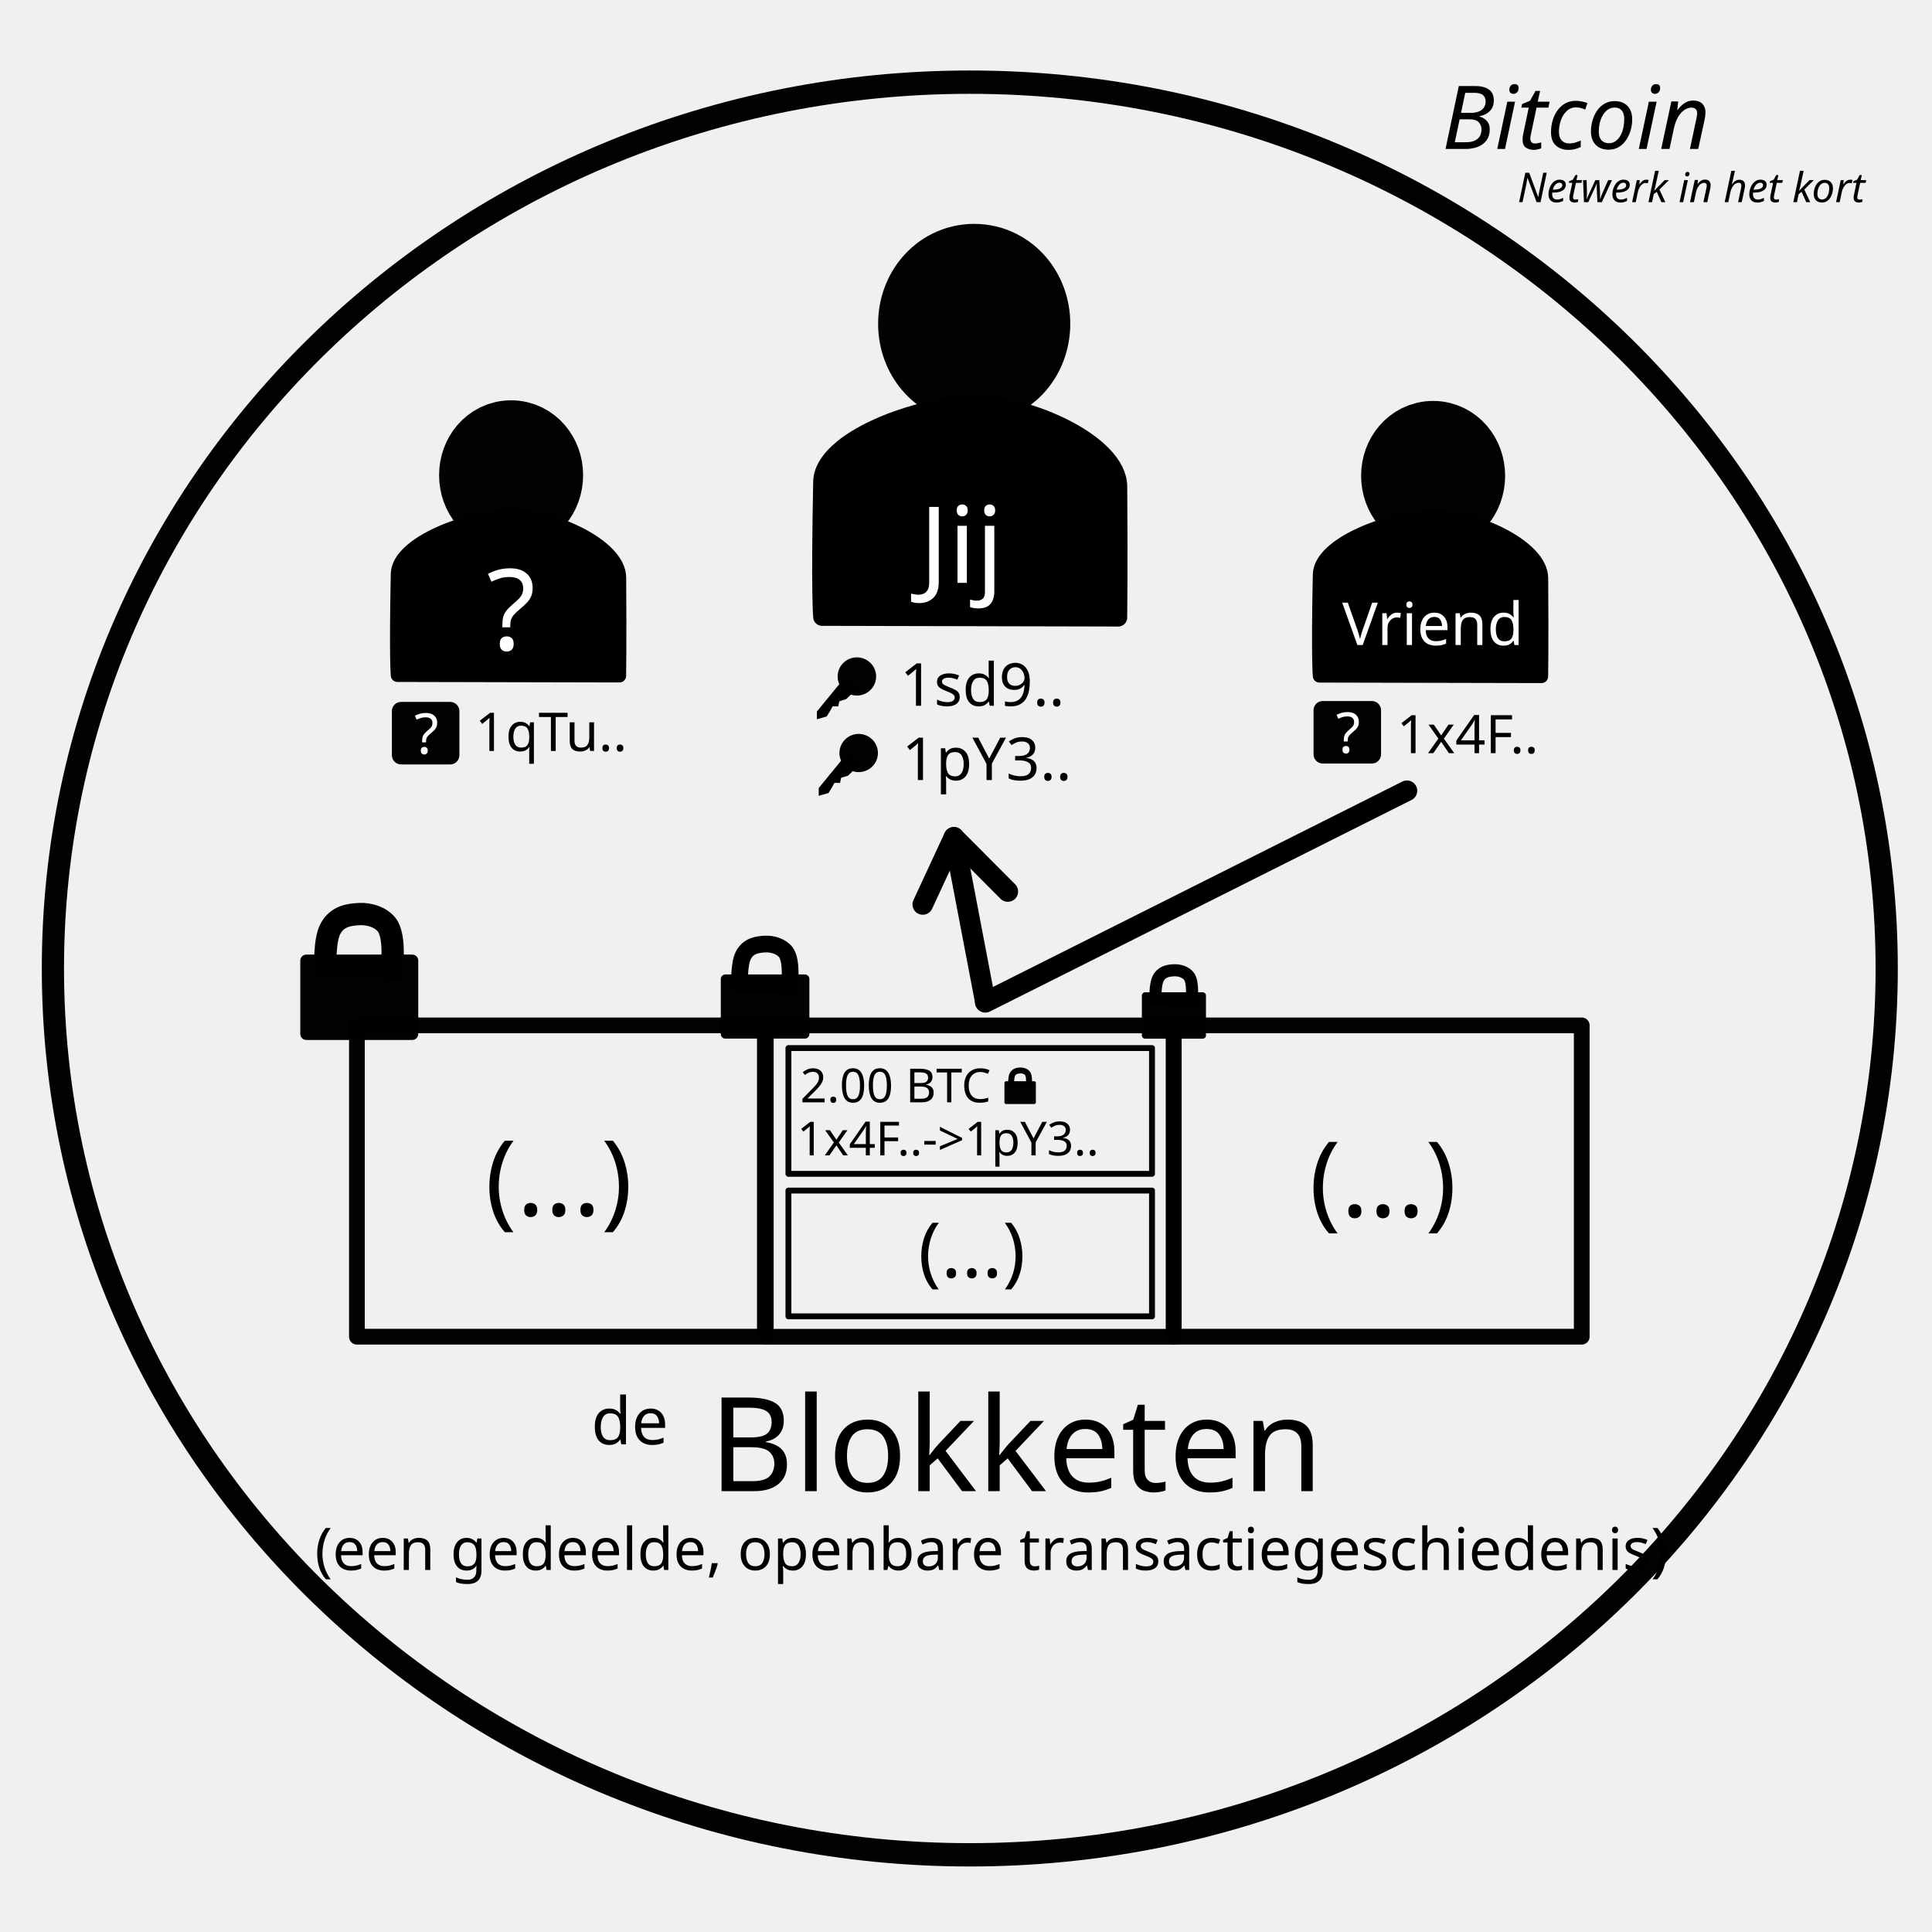
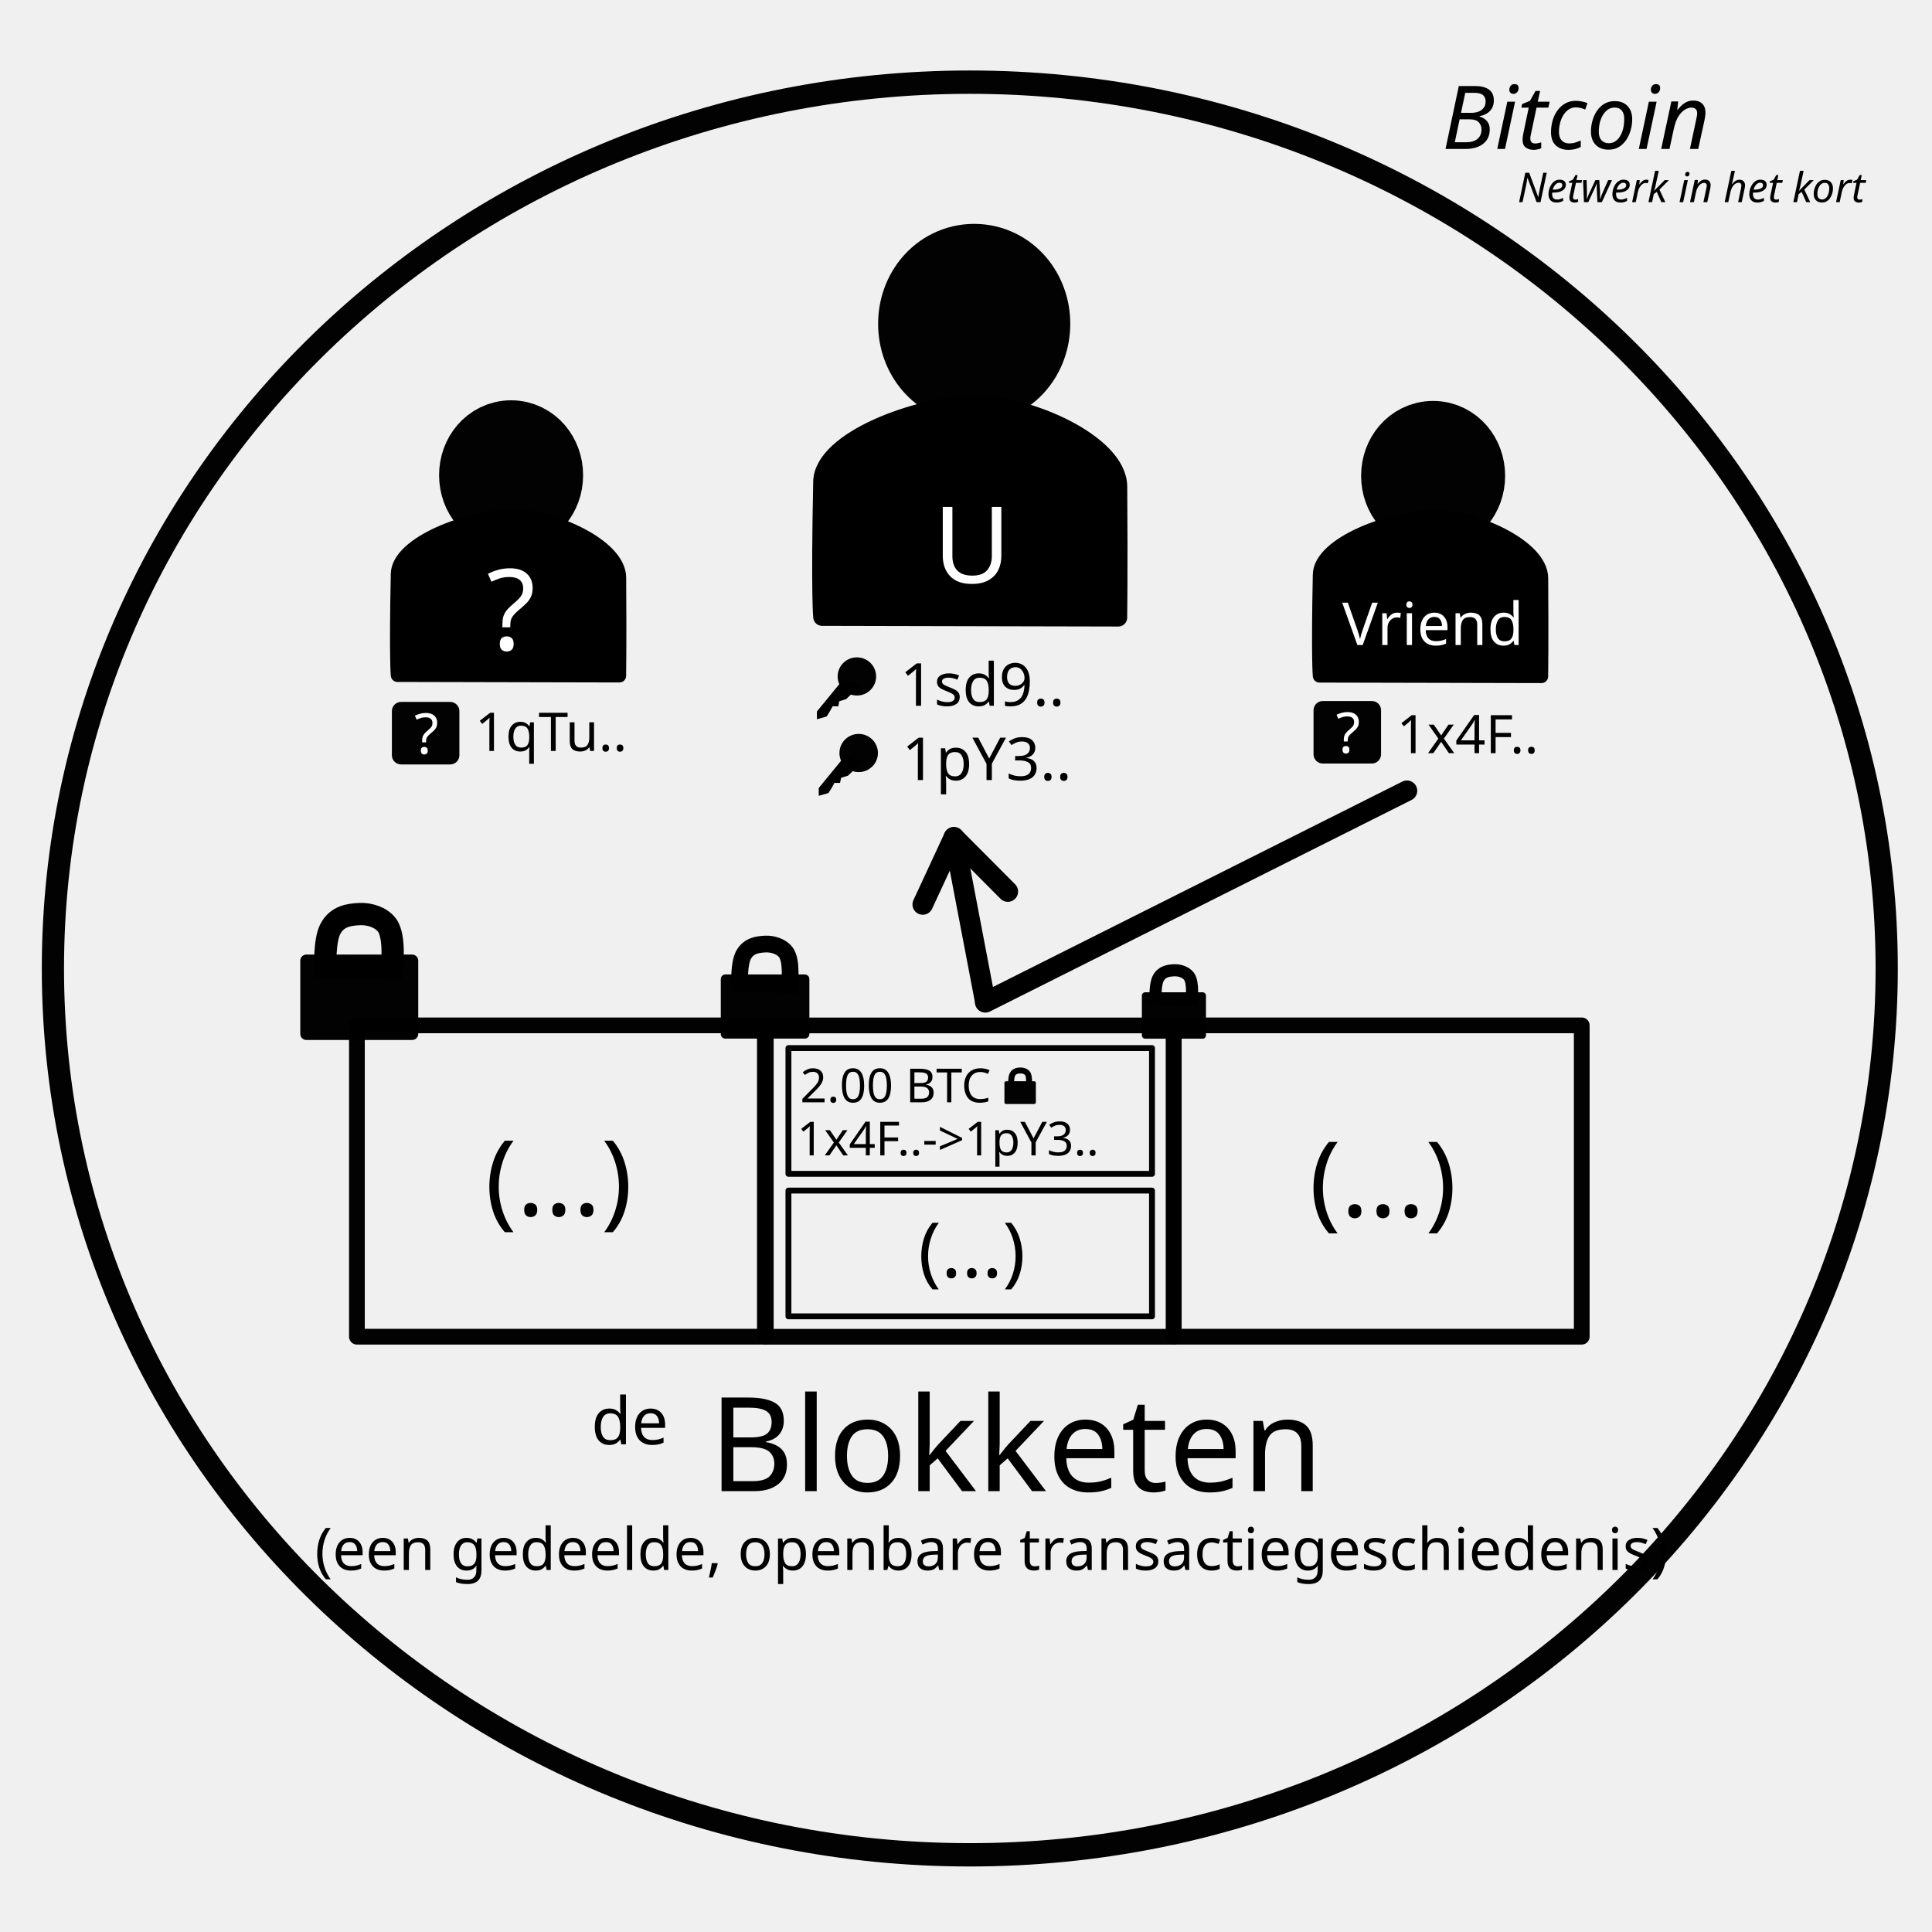
<svg xmlns="http://www.w3.org/2000/svg" version="1.1" width="600" height="600" id="svg2985">
  <defs id="defs2987" />
  <g transform="translate(0,568)" id="layer1">
    <path d="m 15.287,11.17 a 1.244,1.63 0 1 1 -2.488,0 1.244,1.63 0 1 1 2.488,0 z" transform="matrix(13.38258,0,0,11.8669,114.6129,-599.9915)" id="path3765" style="opacity:0.99;fill:#000000;fill-opacity:1;stroke:#000000;stroke-width:1.971;stroke-linecap:round;stroke-linejoin:round;stroke-miterlimit:4;stroke-opacity:1;stroke-dasharray:none" />
    <path d="m 255.304,-376.392 91.994,0.21 c 0,0 0.222,-14.141 0.02,-40.733 -0.1,-13.476 -28.119,-25.738 -44.796,-25.527 -17.221,0.219 -46.952,10.972 -47.22,24.048 -0.724,35.282 0,42.001 -9e-5,42.002 z" id="path3767" style="fill:#000000;fill-opacity:1;stroke:#000000;stroke-width:5.508;stroke-linecap:butt;stroke-linejoin:round;stroke-miterlimit:4;stroke-opacity:1;stroke-dasharray:none" />
    <text x="280.095" y="-325.738" id="text3777" xml:space="preserve" style="font-size:18.441px;font-style:normal;font-variant:normal;font-weight:500;font-stretch:normal;line-height:125%;letter-spacing:0px;word-spacing:0px;fill:#000000;fill-opacity:1;stroke:none;font-family:Ubuntu;-inkscape-font-specification:Ubuntu Medium">
      <tspan x="280.095" y="-325.738" id="tspan3779" style="font-style:normal;font-variant:normal;font-weight:500;font-stretch:normal;font-family:Ubuntu;-inkscape-font-specification:Ubuntu Medium">1pY3..</tspan>
    </text>
    <text x="279.503" y="-348.815" id="text3777-7" xml:space="preserve" style="font-size:18.441px;font-style:normal;font-variant:normal;font-weight:500;font-stretch:normal;line-height:125%;letter-spacing:0px;word-spacing:0px;fill:#000000;fill-opacity:1;stroke:none;font-family:Ubuntu;-inkscape-font-specification:Ubuntu Medium">
      <tspan x="279.503" y="-348.815" id="tspan3779-8" style="font-style:normal;font-variant:normal;font-weight:500;font-stretch:normal;font-family:Ubuntu;-inkscape-font-specification:Ubuntu Medium">1sd9..</tspan>
    </text>
-     <text x="285.525" y="-386.981" id="text3833" xml:space="preserve" style="font-size:33.054px;font-style:normal;font-variant:normal;font-weight:500;font-stretch:normal;line-height:125%;letter-spacing:0px;word-spacing:0px;fill:#ffffff;fill-opacity:1;stroke:none;font-family:Ubuntu;-inkscape-font-specification:Ubuntu Medium">
-       <tspan x="285.525" y="-386.981" id="tspan3835">Jij</tspan>
+     <text x="289.821" y="-386.981" id="text3833" xml:space="preserve" style="font-size:33.054px;font-style:normal;font-variant:normal;font-weight:500;font-stretch:normal;line-height:125%;letter-spacing:0px;word-spacing:0px;fill:#ffffff;fill-opacity:1;stroke:none;font-family:Ubuntu;-inkscape-font-specification:Ubuntu Medium">
+       <tspan x="289.821" y="-386.981" id="tspan3835">U</tspan>
    </text>
    <rect width="20.965" height="19.412" ry="2.857" x="121.703" y="-350.012" id="rect3775-6-5" style="opacity:0.99;fill:#000000;fill-opacity:1;stroke:#000000;stroke-width:0;stroke-linecap:round;stroke-linejoin:round;stroke-miterlimit:4;stroke-opacity:1;stroke-dasharray:none" />
    <text x="147.513" y="-334.78" id="text3777-0-0" xml:space="preserve" style="font-size:16.604px;font-style:normal;font-weight:normal;line-height:125%;letter-spacing:0px;word-spacing:0px;fill:#000000;fill-opacity:1;stroke:none;font-family:Sans">
      <tspan x="147.513" y="-334.78" id="tspan3779-2-8" style="font-style:normal;font-variant:normal;font-weight:500;font-stretch:normal;font-family:Ubuntu;-inkscape-font-specification:Ubuntu Medium">1qTu..</tspan>
    </text>
    <text x="128.647" y="-333.938" id="text3864-0" xml:space="preserve" style="font-size:17.468px;font-style:normal;font-variant:normal;font-weight:500;font-stretch:normal;line-height:125%;letter-spacing:0px;word-spacing:0px;fill:#ffffff;fill-opacity:1;stroke:none;font-family:Ubuntu;-inkscape-font-specification:Ubuntu Medium">
      <tspan x="128.647" y="-333.938" id="tspan3866-7">?</tspan>
    </text>
    <rect width="126.697" height="96.682" rx="0" ry="0" x="110.842" y="-249.561" id="rect3910" style="opacity:0.99;fill:#ffffff;fill-opacity:0;stroke:#000000;stroke-width:4.89;stroke-linecap:round;stroke-linejoin:round;stroke-miterlimit:4;stroke-opacity:1;stroke-dasharray:none" />
    <rect width="32.859" height="22.748" x="95.144" y="-269.662" id="rect3968" style="opacity:0.99;fill:#000000;fill-opacity:1;stroke:#000000;stroke-width:3.774;stroke-linecap:round;stroke-linejoin:round;stroke-miterlimit:4;stroke-opacity:1;stroke-dasharray:none" />
    <path d="m 121.683,-267.275 c 0,0 1.211,-9.894 -1.545,-13.48 -1.869,-2.433 -5.502,-3.539 -8.566,-3.37 -3.085,0.172 -6.865,0.587 -8.987,4.634 -1.863,3.552 -1.545,11.655 -1.545,11.655 z" id="path3970" style="fill:none;stroke:#000000;stroke-width:6.919;stroke-linecap:butt;stroke-linejoin:miter;stroke-miterlimit:4;stroke-opacity:1;stroke-dasharray:none" />
    <rect width="24.678" height="17.085" x="225.265" y="-263.952" id="rect3968-6" style="opacity:0.99;fill:#000000;fill-opacity:1;stroke:#000000;stroke-width:2.834;stroke-linecap:round;stroke-linejoin:round;stroke-miterlimit:4;stroke-opacity:1;stroke-dasharray:none" />
    <path d="m 245.197,-262.159 c 0,0 0.909,-7.43 -1.16,-10.124 -1.404,-1.828 -4.132,-2.658 -6.433,-2.531 -2.317,0.128 -5.156,0.441 -6.75,3.48 -1.399,2.668 -1.16,8.753 -1.16,8.753 z" id="path3970-8" style="fill:none;stroke:#000000;stroke-width:5.196;stroke-linecap:butt;stroke-linejoin:miter;stroke-miterlimit:4;stroke-opacity:1;stroke-dasharray:none" />
    <rect width="17.855" height="12.361" x="355.643" y="-258.81" id="rect3968-3" style="opacity:0.99;fill:#000000;fill-opacity:1;stroke:#000000;stroke-width:2.051;stroke-linecap:round;stroke-linejoin:round;stroke-miterlimit:4;stroke-opacity:1;stroke-dasharray:none" />
    <path d="m 370.065,-257.513 c 0,0 0.658,-5.376 -0.839,-7.325 -1.016,-1.322 -2.99,-1.923 -4.655,-1.831 -1.676,0.091 -3.73,0.319 -4.883,2.518 -1.012,1.93 -0.839,6.333 -0.839,6.333 z" id="path3970-1" style="fill:none;stroke:#000000;stroke-width:3.76;stroke-linecap:butt;stroke-linejoin:miter;stroke-miterlimit:4;stroke-opacity:1;stroke-dasharray:none" />
    <text x="6.631" y="18.828" id="text4015" xml:space="preserve" style="font-size:4px;font-style:normal;font-weight:normal;line-height:125%;letter-spacing:0px;word-spacing:0px;fill:#000000;fill-opacity:1;stroke:none;font-family:Sans">
      <tspan x="6.631" y="18.828" id="tspan4017" />
    </text>
    <text x="247.528" y="-209.182" id="text4023" xml:space="preserve" style="font-size:14.598px;font-style:normal;font-variant:normal;font-weight:500;font-stretch:normal;line-height:125%;letter-spacing:0px;word-spacing:0px;fill:#000000;fill-opacity:1;stroke:none;font-family:Ubuntu;-inkscape-font-specification:Ubuntu Medium">
      <tspan x="247.528" y="-209.182" id="tspan4025">1x4F..-&gt;1pY3..</tspan>
    </text>
    <text x="248.485" y="-225.672" id="text4048" xml:space="preserve" style="font-size:14.598px;font-style:normal;font-variant:normal;font-weight:normal;font-stretch:normal;line-height:125%;letter-spacing:0px;word-spacing:0px;fill:#000000;fill-opacity:1;stroke:none;font-family:Ubuntu;-inkscape-font-specification:Ubuntu">
      <tspan x="248.485" y="-225.672" id="tspan4050">2.00 BTC</tspan>
    </text>
    <text x="150.679" y="-190.478" id="text4083-7" xml:space="preserve" style="font-size:32.578px;font-style:normal;font-variant:normal;font-weight:normal;font-stretch:normal;line-height:125%;letter-spacing:0px;word-spacing:0px;fill:#000000;fill-opacity:1;stroke:none;font-family:Ubuntu;-inkscape-font-specification:Ubuntu">
      <tspan x="150.679" y="-190.478" id="tspan4085-6" style="font-size:32.578px;font-style:normal;font-variant:normal;font-weight:normal;font-stretch:normal;font-family:Ubuntu;-inkscape-font-specification:Ubuntu">(...)</tspan>
    </text>
    <text x="406.626" y="-190.099" id="text4083-7-9" xml:space="preserve" style="font-size:32.578px;font-style:normal;font-variant:normal;font-weight:normal;font-stretch:normal;line-height:125%;letter-spacing:0px;word-spacing:0px;fill:#000000;fill-opacity:1;stroke:none;font-family:Ubuntu;-inkscape-font-specification:Ubuntu">
      <tspan x="406.626" y="-190.099" id="tspan4085-6-5" style="font-size:32.578px;font-style:normal;font-variant:normal;font-weight:normal;font-stretch:normal;font-family:Ubuntu;-inkscape-font-specification:Ubuntu">(...)</tspan>
    </text>
    <path d="m 30.586,12.911 a 14.244,13.105 0 1 1 -28.488,0 14.244,13.105 0 1 1 28.488,0 z" transform="matrix(19.99092,0,0,21.00392,-25.50988,-538.4092)" id="path4129" style="opacity:0.99;fill:none;stroke:#000000;stroke-width:0.345;stroke-linecap:round;stroke-linejoin:round;stroke-miterlimit:4;stroke-opacity:1;stroke-dasharray:none" />
    <text x="220.131" y="-104.911" id="text4131" xml:space="preserve" style="font-size:40.709px;font-style:normal;font-variant:normal;font-weight:normal;font-stretch:normal;line-height:125%;letter-spacing:0px;word-spacing:0px;fill:#000000;fill-opacity:1;stroke:none;font-family:Ubuntu;-inkscape-font-specification:Ubuntu">
      <tspan x="220.131" y="-104.911" id="tspan4133">Blokketen</tspan>
    </text>
    <text x="183.597" y="-119.453" id="text4135" xml:space="preserve" style="font-size:20.354px;font-style:normal;font-variant:normal;font-weight:normal;font-stretch:normal;line-height:125%;letter-spacing:0px;word-spacing:0px;fill:#000000;fill-opacity:1;stroke:none;font-family:Ubuntu;-inkscape-font-specification:Ubuntu">
      <tspan x="183.597" y="-119.453" id="tspan4137">de</tspan>
    </text>
    <text x="97.774" y="-80.435" id="text4139" xml:space="preserve" style="font-size:18.248px;font-style:normal;font-variant:normal;font-weight:normal;font-stretch:normal;line-height:125%;letter-spacing:0px;word-spacing:0px;fill:#000000;fill-opacity:1;stroke:none;font-family:Ubuntu;-inkscape-font-specification:Ubuntu">
      <tspan x="97.774" y="-80.435" id="tspan4141">(een gedeelde, openbare transactiegeschiedenis)</tspan>
    </text>
    <rect width="126.697" height="96.682" rx="0" ry="0" x="237.82" y="-249.541" id="rect3910-0" style="opacity:0.99;fill:#ffffff;fill-opacity:0;stroke:#000000;stroke-width:4.887;stroke-linecap:round;stroke-linejoin:round;stroke-miterlimit:4;stroke-opacity:1;stroke-dasharray:none" />
    <rect width="126.697" height="96.682" rx="0" ry="0" x="364.527" y="-249.563" id="rect3910-00" style="opacity:0.99;fill:#ffffff;fill-opacity:0;stroke:#000000;stroke-width:4.887;stroke-linecap:round;stroke-linejoin:round;stroke-miterlimit:4;stroke-opacity:1;stroke-dasharray:none" />
    <text x="8.088" y="27.404" id="text4168" xml:space="preserve" style="font-size:1.5px;font-style:normal;font-weight:normal;line-height:125%;letter-spacing:0px;word-spacing:0px;fill:#000000;fill-opacity:1;stroke:none;font-family:Sans">
      <tspan x="8.088" y="27.404" id="tspan4170" />
    </text>
    <rect width="8.753" height="6.06" x="312.439" y="-231.705" id="rect3968-3-4" style="opacity:0.99;fill:#000000;fill-opacity:1;stroke:#000000;stroke-width:1.005;stroke-linecap:round;stroke-linejoin:round;stroke-miterlimit:4;stroke-opacity:1;stroke-dasharray:none" />
    <path d="m 319.509,-231.069 c 0,0 0.322,-2.636 -0.411,-3.591 -0.498,-0.648 -1.466,-0.943 -2.282,-0.898 -0.822,0.046 -1.829,0.157 -2.394,1.234 -0.496,0.946 -0.411,3.105 -0.411,3.105 z" id="path3970-1-8" style="fill:none;stroke:#000000;stroke-width:1.843;stroke-linecap:butt;stroke-linejoin:miter;stroke-miterlimit:4;stroke-opacity:1;stroke-dasharray:none" />
    <rect width="112.91" height="39.062" x="244.855" y="-242.512" id="rect4234" style="opacity:0.99;fill:none;stroke:#000000;stroke-width:1.825;stroke-linecap:round;stroke-linejoin:round;stroke-miterlimit:4;stroke-opacity:1;stroke-dasharray:none" />
    <text x="285.155" y="-171.317" id="text4083-7-9-0" xml:space="preserve" style="font-size:23.723px;font-style:normal;font-variant:normal;font-weight:normal;font-stretch:normal;line-height:125%;letter-spacing:0px;word-spacing:0px;fill:#000000;fill-opacity:1;stroke:none;font-family:Ubuntu;-inkscape-font-specification:Ubuntu">
      <tspan x="285.155" y="-171.317" id="tspan4085-6-5-7" style="font-size:23.723px;font-style:normal;font-variant:normal;font-weight:normal;font-stretch:normal;font-family:Ubuntu;-inkscape-font-specification:Ubuntu">(...)</tspan>
    </text>
    <rect width="112.91" height="39.062" x="244.855" y="-198.259" id="rect4234-2" style="opacity:0.99;fill:none;stroke:#000000;stroke-width:1.825;stroke-linecap:round;stroke-linejoin:round;stroke-miterlimit:4;stroke-opacity:1;stroke-dasharray:none" />
    <path d="m 13.078,10.053 a 0.211,0.209 0 1 1 -0.422,0 0.211,0.209 0 1 1 0.422,0 z" transform="matrix(22.89748,0,0,22.89748,-28.50906,-588.1113)" id="path4293-3" style="opacity:0.99;fill:#000000;fill-opacity:1;stroke:#000000;stroke-width:0.1;stroke-linecap:round;stroke-linejoin:round;stroke-miterlimit:4;stroke-opacity:1;stroke-dasharray:none" />
    <path d="m 261.839,-356.974 -8.139,9.928 0,2.415 3.032,-0.859 1.065,-1.719 0.785,-1.44 1.741,0.003 0.339,-1.584 2.12,-0.646 4.385,-4.209 z" id="path4297-3" style="fill:#000000;fill-opacity:1;stroke:#000000;stroke-width:0;stroke-linecap:butt;stroke-linejoin:miter;stroke-miterlimit:4;stroke-opacity:1;stroke-dasharray:none" />
    <path d="m 13.078,10.053 a 0.211,0.209 0 1 1 -0.422,0 0.211,0.209 0 1 1 0.422,0 z" transform="matrix(22.89748,0,0,22.89748,-27.94851,-564.3339)" id="path4293-3-2" style="opacity:0.99;fill:#000000;fill-opacity:1;stroke:#000000;stroke-width:0.1;stroke-linecap:round;stroke-linejoin:round;stroke-miterlimit:4;stroke-opacity:1;stroke-dasharray:none" />
    <path d="m 262.4,-333.197 -8.139,9.928 0,2.415 3.032,-0.859 1.065,-1.719 0.785,-1.44 1.741,0.003 0.339,-1.584 2.12,-0.646 4.385,-4.209 z" id="path4297-3-0" style="fill:#000000;fill-opacity:1;stroke:#000000;stroke-width:0;stroke-linecap:butt;stroke-linejoin:miter;stroke-miterlimit:4;stroke-opacity:1;stroke-dasharray:none" />
    <text x="433.747" y="-334.092" id="text3777-0-0-0" xml:space="preserve" style="font-size:16.514px;font-style:normal;font-variant:normal;font-weight:500;font-stretch:normal;line-height:125%;letter-spacing:0px;word-spacing:0px;fill:#000000;fill-opacity:1;stroke:none;font-family:Ubuntu;-inkscape-font-specification:Ubuntu Medium">
      <tspan x="433.747" y="-334.092" id="tspan3779-2-8-0" style="font-style:normal;font-variant:normal;font-weight:500;font-stretch:normal;font-family:Ubuntu;-inkscape-font-specification:Ubuntu Medium">1x4F..</tspan>
    </text>
    <text x="447.796" y="-521.739" id="text4484" xml:space="preserve" style="font-size:27.372px;font-style:italic;font-variant:normal;font-weight:500;font-stretch:normal;line-height:125%;letter-spacing:0px;word-spacing:0px;fill:#000000;fill-opacity:1;stroke:none;font-family:Ubuntu;-inkscape-font-specification:Ubuntu Medium Italic">
      <tspan x="447.796" y="-521.739" id="tspan4486">Bitcoin</tspan>
    </text>
    <text x="471.252" y="-505.219" id="text4492" xml:space="preserve" style="font-size:12.774px;font-style:italic;font-variant:normal;font-weight:500;font-stretch:normal;line-height:125%;letter-spacing:0px;word-spacing:0px;fill:#000000;fill-opacity:1;stroke:none;font-family:Ubuntu;-inkscape-font-specification:Ubuntu Medium Italic">
      <tspan x="471.252" y="-505.219" id="tspan4528">Netwerk in het kort</tspan>
    </text>
    <path d="m 436.942,-322.423 -130.951,65.701" id="path4532" style="fill:none;stroke:#000000;stroke-width:6.387;stroke-linecap:round;stroke-linejoin:round;stroke-miterlimit:4;stroke-opacity:1;stroke-dasharray:none" />
    <path d="m 305.994,-256.895 -9.476,-49.647" id="path4536" style="fill:none;stroke:#000000;stroke-width:6.387;stroke-linecap:round;stroke-linejoin:miter;stroke-miterlimit:4;stroke-opacity:1;stroke-dasharray:none" />
    <path d="m 296.237,-307.949 16.751,16.822" id="path4538" style="fill:none;stroke:#000000;stroke-width:6.387;stroke-linecap:round;stroke-linejoin:miter;stroke-miterlimit:4;stroke-opacity:1;stroke-dasharray:none" />
    <path d="m 296.253,-307.976 -9.682,20.863" id="path4540" style="fill:none;stroke:#000000;stroke-width:6.387;stroke-linecap:round;stroke-linejoin:miter;stroke-miterlimit:4;stroke-opacity:1;stroke-dasharray:none" />
    <path d="m 15.287,11.17 a 1.244,1.63 0 1 1 -2.488,0 1.244,1.63 0 1 1 2.488,0 z" transform="matrix(10.03112,0,0,8.895014,304.2014,-519.5819)" id="path3765-5" style="opacity:0.99;fill:#000000;fill-opacity:1;stroke:#000000;stroke-width:1.971;stroke-linecap:round;stroke-linejoin:round;stroke-miterlimit:4;stroke-opacity:1;stroke-dasharray:none" />
    <path d="m 409.772,-358.084 68.955,0.157 c 0,0 0.166,-10.6 0.015,-30.532 -0.075,-10.101 -21.077,-19.293 -33.577,-19.134 -12.908,0.164 -35.194,8.224 -35.395,18.025 -0.543,26.446 0,31.483 -4e-5,31.483 z" id="path3767-5" style="fill:#000000;fill-opacity:1;stroke:#000000;stroke-width:4.129;stroke-linecap:butt;stroke-linejoin:round;stroke-miterlimit:4;stroke-opacity:1;stroke-dasharray:none" />
    <path d="m 15.287,11.17 a 1.244,1.63 0 1 1 -2.488,0 1.244,1.63 0 1 1 2.488,0 z" transform="matrix(10.03112,0,0,8.895014,17.85847,-519.7753)" id="path3765-5-5" style="opacity:0.99;fill:#000000;fill-opacity:1;stroke:#000000;stroke-width:1.971;stroke-linecap:round;stroke-linejoin:round;stroke-miterlimit:4;stroke-opacity:1;stroke-dasharray:none" />
    <path d="m 123.429,-358.278 68.955,0.157 c 0,0 0.166,-10.6 0.015,-30.532 -0.074,-10.101 -21.077,-19.292 -33.577,-19.133 -12.908,0.164 -35.194,8.224 -35.395,18.025 -0.543,26.446 0,31.483 -5e-5,31.483 z" id="path3767-5-7" style="fill:#000000;fill-opacity:1;stroke:#000000;stroke-width:4.129;stroke-linecap:butt;stroke-linejoin:round;stroke-miterlimit:4;stroke-opacity:1;stroke-dasharray:none" />
    <text x="416.844" y="-367.671" id="text4542" xml:space="preserve" style="font-size:18.425px;font-style:normal;font-variant:normal;font-weight:500;font-stretch:normal;line-height:125%;letter-spacing:0px;word-spacing:0px;fill:#ffffff;fill-opacity:1;stroke:none;font-family:Ubuntu;-inkscape-font-specification:Ubuntu Medium">
      <tspan x="416.844" y="-367.671" id="tspan4544">Vriend</tspan>
    </text>
    <text x="151.118" y="-366.137" id="text4392" xml:space="preserve" style="font-size:35.043px;font-style:normal;font-variant:normal;font-weight:500;font-stretch:normal;line-height:125%;letter-spacing:0px;word-spacing:0px;fill:#ffffff;fill-opacity:1;stroke:none;font-family:Ubuntu;-inkscape-font-specification:Ubuntu Medium">
      <tspan x="151.118" y="-366.137" id="tspan4394">?</tspan>
    </text>
    <rect width="20.965" height="19.412" ry="2.857" x="407.932" y="-350.292" id="rect3775-6-5-2" style="opacity:0.99;fill:#000000;fill-opacity:1;stroke:#000000;stroke-width:0;stroke-linecap:round;stroke-linejoin:round;stroke-miterlimit:4;stroke-opacity:1;stroke-dasharray:none" />
    <text x="414.877" y="-334.218" id="text3864-0-8" xml:space="preserve" style="font-size:17.468px;font-style:normal;font-variant:normal;font-weight:500;font-stretch:normal;line-height:125%;letter-spacing:0px;word-spacing:0px;fill:#ffffff;fill-opacity:1;stroke:none;font-family:Ubuntu;-inkscape-font-specification:Ubuntu Medium">
      <tspan x="414.877" y="-334.218" id="tspan3866-7-0">?</tspan>
    </text>
-     <text xml:space="preserve" style="font-size:40px;font-style:normal;font-weight:normal;line-height:125%;letter-spacing:0px;word-spacing:0px;fill:#000000;fill-opacity:1;stroke:none;font-family:Sans" x="-39.407" y="127.119" id="text3090" transform="translate(0,-568)">
-       <tspan id="tspan3092" x="-39.407" y="127.119" />
-     </text>
  </g>
</svg>
